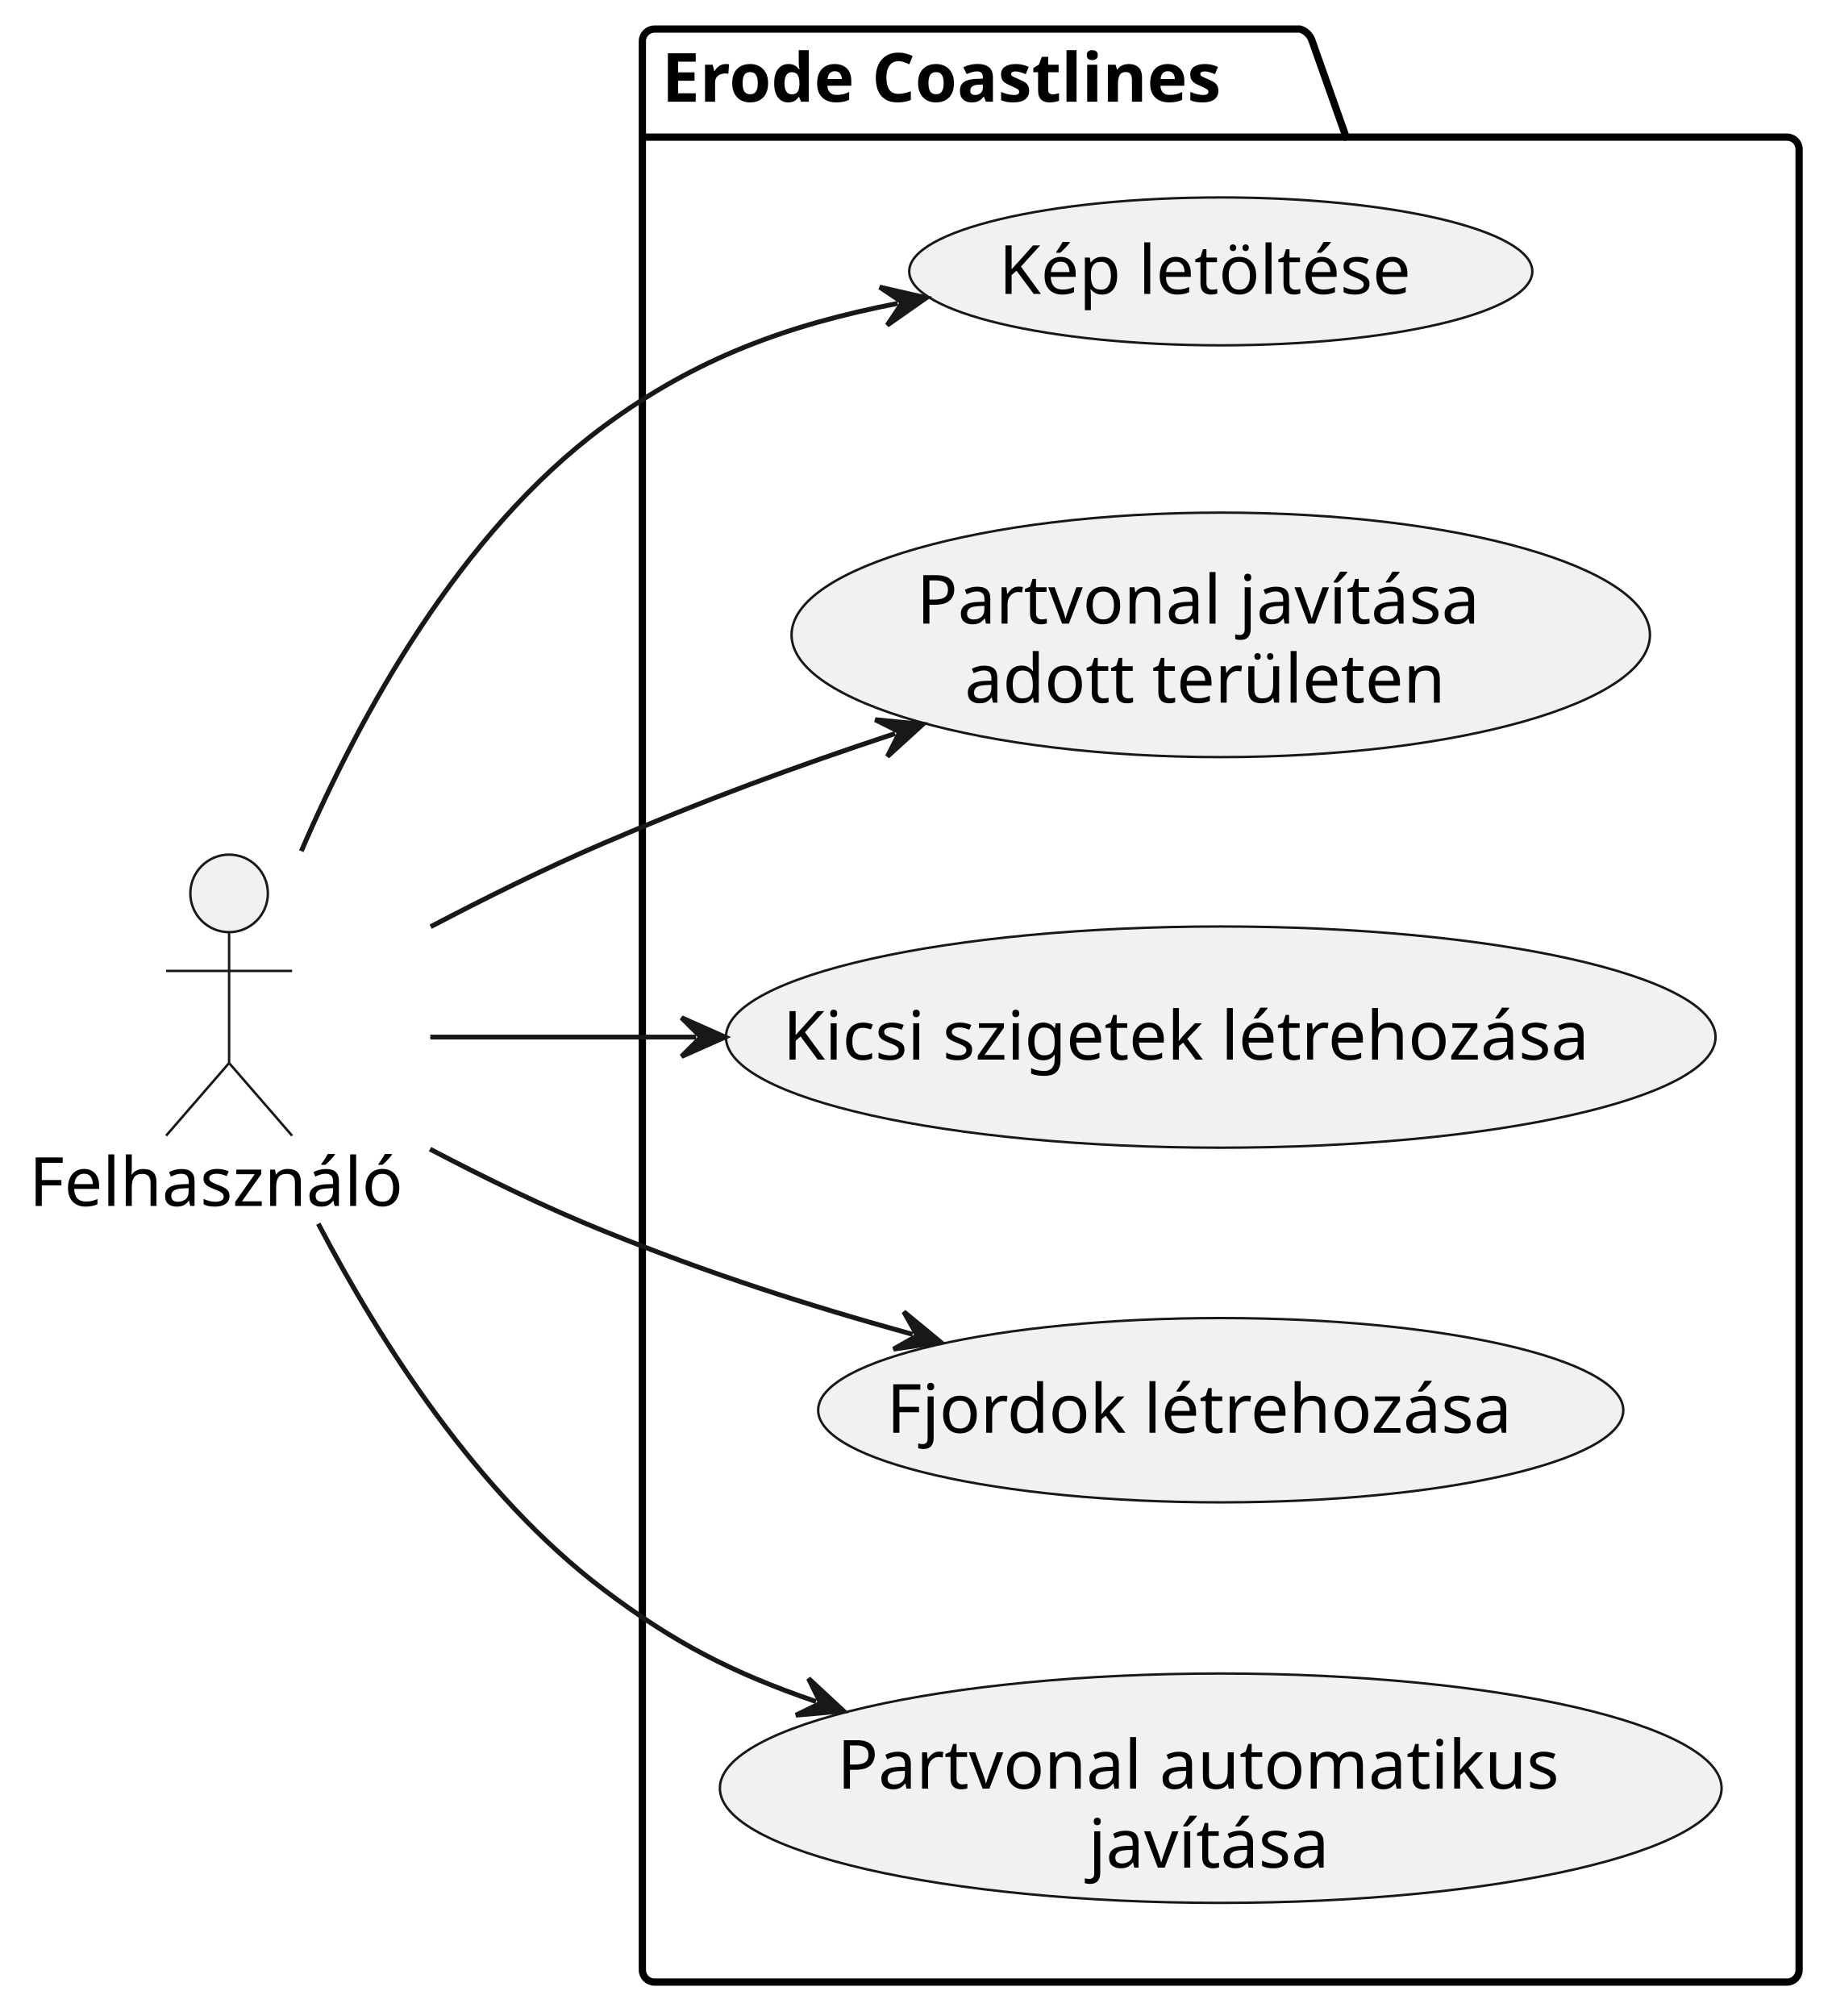
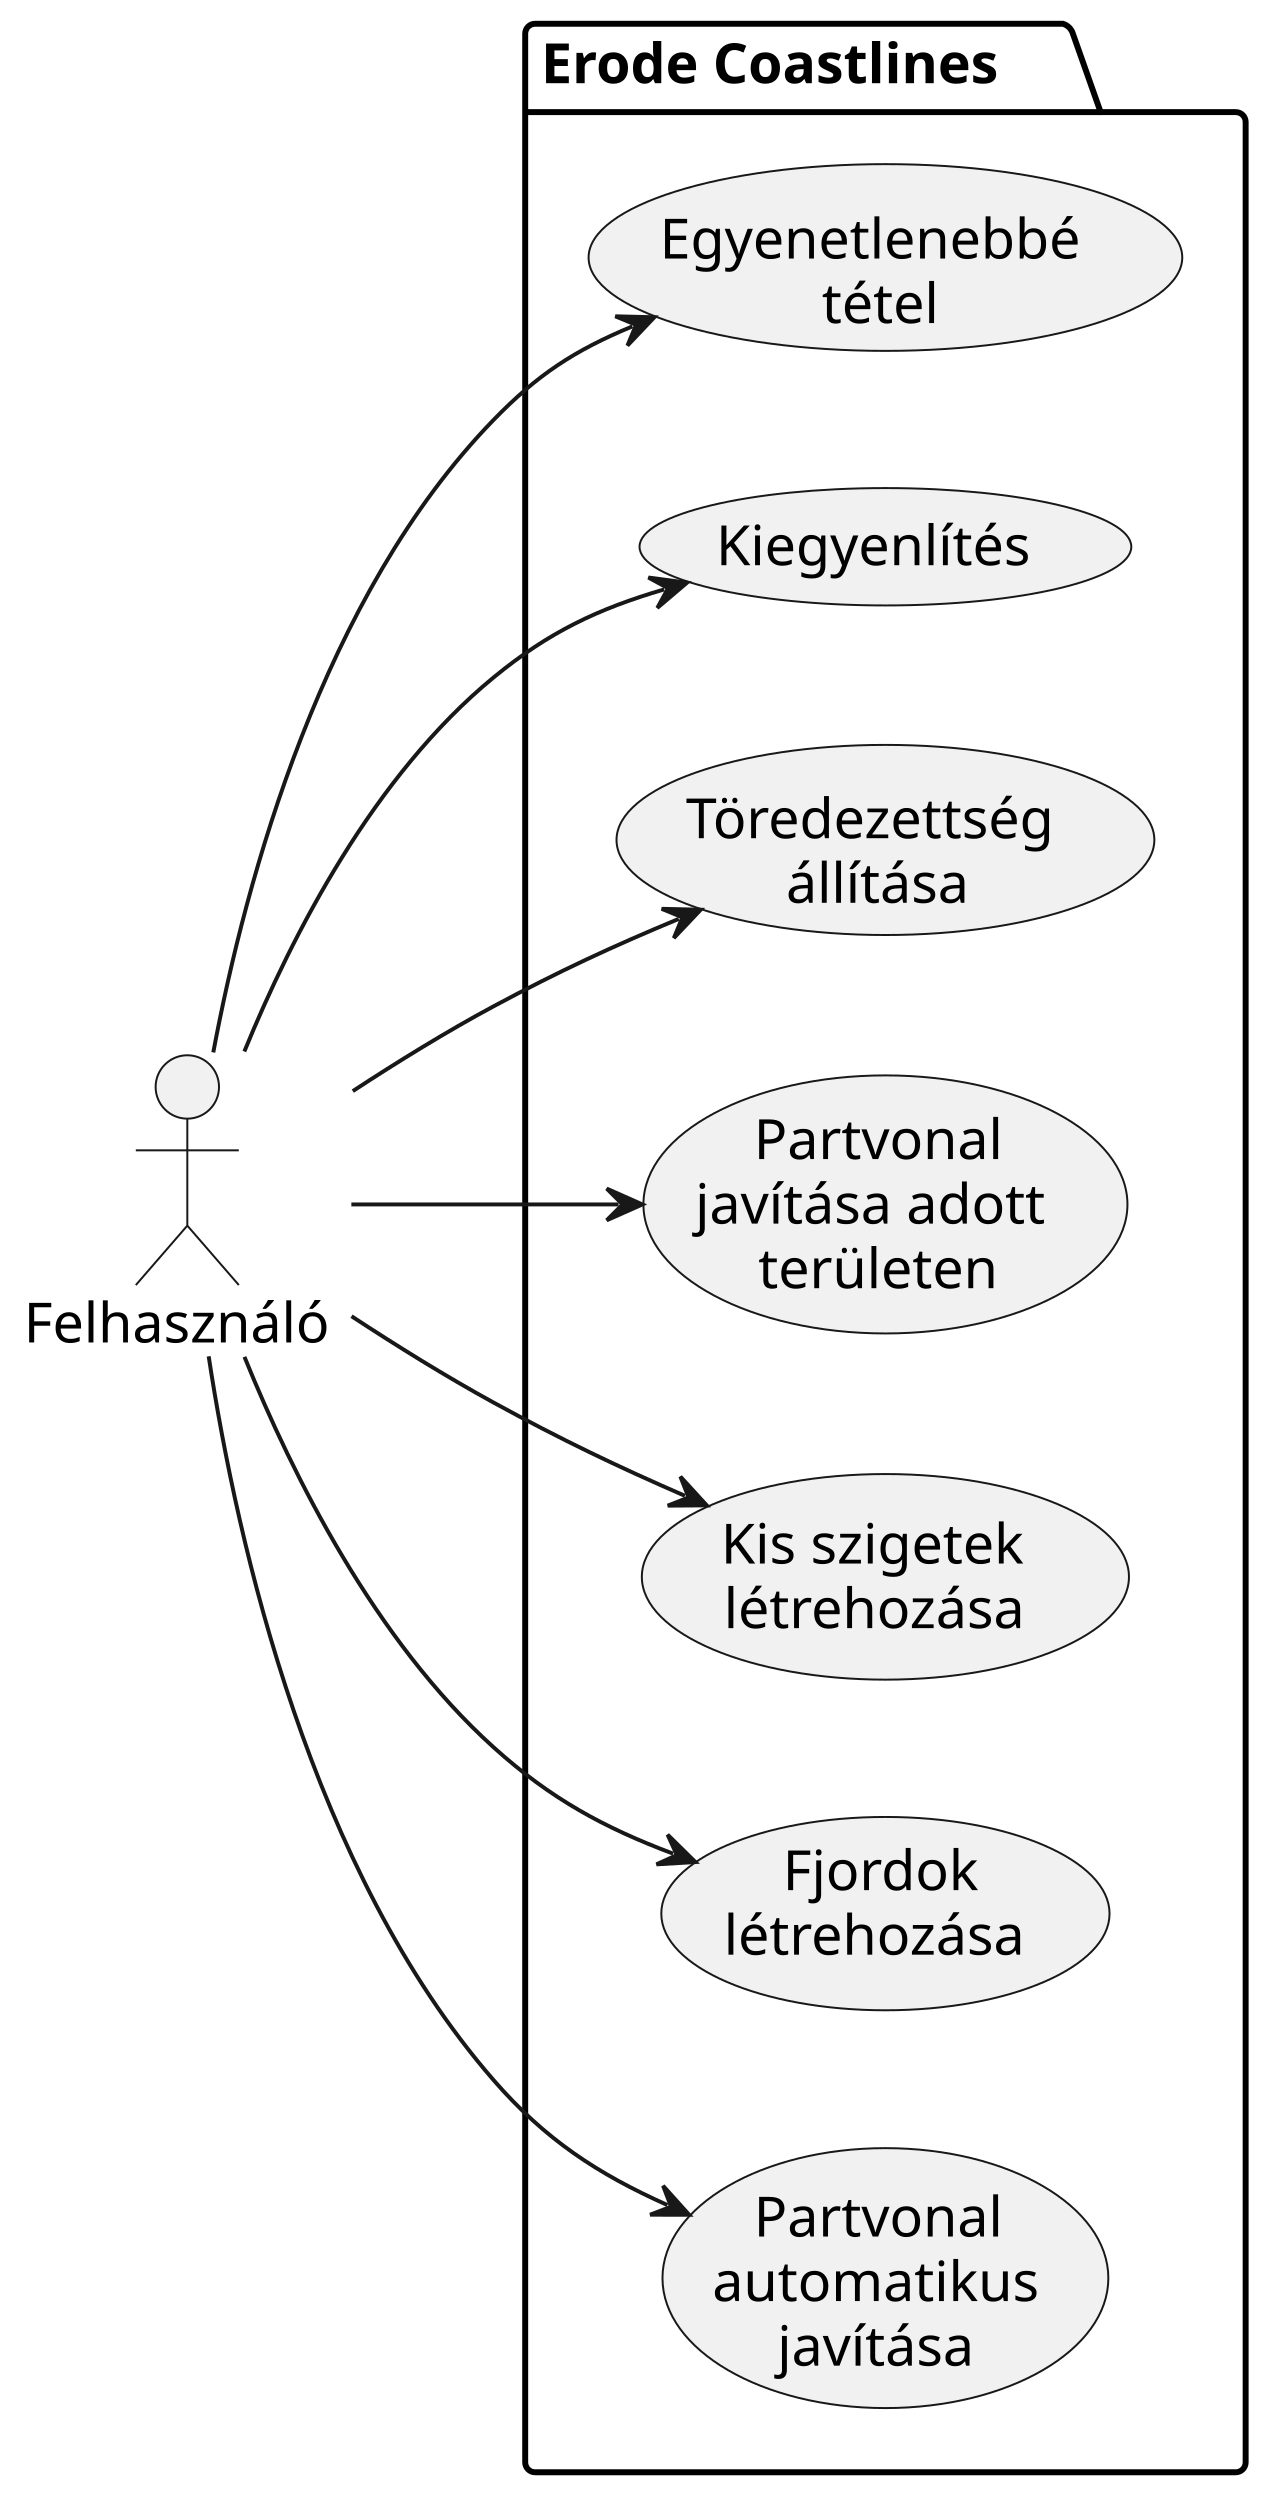
- <svg xmlns="http://www.w3.org/2000/svg" contentStyleType="text/css" data-diagram-type="DESCRIPTION" height="416px" preserveAspectRatio="none" style="width:378px;height:416px;background:#FFFFFF;" version="1.1" viewBox="0 0 378 416" width="378px" zoomAndPan="magnify">
+ <svg xmlns="http://www.w3.org/2000/svg" contentStyleType="text/css" data-diagram-type="DESCRIPTION" height="631px" preserveAspectRatio="none" style="width:321px;height:631px;background:#FFFFFF;" version="1.1" viewBox="0 0 321 631" width="321px" zoomAndPan="magnify">
  <defs />
  <g>
    <g class="cluster" data-entity="ErodeCoastlines" data-source-line="4" data-uid="ent0002" id="cluster_ErodeCoastlines">
-       <path d="M135.06,6 L268.294,6 A3.75,3.75 0 0 1 270.794,8.5 L277.794,28.297 L368.77,28.297 A2.5,2.5 0 0 1 371.27,30.797 L371.27,406.5 A2.5,2.5 0 0 1 368.77,409 L135.06,409 A2.5,2.5 0 0 1 132.56,406.5 L132.56,8.5 A2.5,2.5 0 0 1 135.06,6" fill="none" style="stroke:#000000;stroke-width:1.5;" />
+       <path d="M135.06,6 L268.294,6 A3.75,3.75 0 0 1 270.794,8.5 L277.794,28.297 L311.9,28.297 A2.5,2.5 0 0 1 314.4,30.797 L314.4,621.5 A2.5,2.5 0 0 1 311.9,624 L135.06,624 A2.5,2.5 0 0 1 132.56,621.5 L132.56,8.5 A2.5,2.5 0 0 1 135.06,6" fill="none" style="stroke:#000000;stroke-width:1.5;" />
      <line style="stroke:#000000;stroke-width:1.5;" x1="132.56" x2="277.794" y1="28.297" y2="28.297" />
      <text fill="#000000" font-family="sans-serif" font-size="14" font-weight="bold" lengthAdjust="spacing" textLength="132.234" x="136.56" y="20.995">Erode Coastlines</text>
    </g>
    <g class="entity" data-entity="E1" data-source-line="5" data-uid="ent0003" id="entity_E1">
-       <ellipse cx="251.918" cy="368.995" fill="#F1F1F1" rx="103.358" ry="23.665" style="stroke:#181818;stroke-width:0.5;" />
-       <text fill="#000000" font-family="sans-serif" font-size="14" lengthAdjust="spacing" textLength="158.286" x="172.775" y="369.085">Partvonal automatikus</text>
-       <text fill="#000000" font-family="sans-serif" font-size="14" lengthAdjust="spacing" textLength="54.585" x="224.626" y="385.382">javítása</text>
+       <ellipse cx="223.478" cy="574.995" fill="#F1F1F1" rx="56.268" ry="32.805" style="stroke:#181818;stroke-width:0.5;" />
+       <text fill="#000000" font-family="sans-serif" font-size="14" lengthAdjust="spacing" textLength="66.459" x="190.248" y="564.497">Partvonal</text>
+       <text fill="#000000" font-family="sans-serif" font-size="14" lengthAdjust="spacing" textLength="87.377" x="179.789" y="580.794">automatikus</text>
+       <text fill="#000000" font-family="sans-serif" font-size="14" lengthAdjust="spacing" textLength="54.585" x="196.185" y="597.091">javítása</text>
    </g>
    <g class="entity" data-entity="E2" data-source-line="6" data-uid="ent0004" id="entity_E2">
-       <ellipse cx="251.916" cy="290.995" fill="#F1F1F1" rx="83.076" ry="19.015" style="stroke:#181818;stroke-width:0.5;" />
-       <text fill="#000000" font-family="sans-serif" font-size="14" lengthAdjust="spacing" textLength="137.874" x="182.979" y="295.644">Fjordok létrehozása</text>
+       <ellipse cx="223.48" cy="482.998" fill="#F1F1F1" rx="56.57" ry="24.398" style="stroke:#181818;stroke-width:0.5;" />
+       <text fill="#000000" font-family="sans-serif" font-size="14" lengthAdjust="spacing" textLength="51.823" x="197.568" y="477.067">Fjordok</text>
+       <text fill="#000000" font-family="sans-serif" font-size="14" lengthAdjust="spacing" textLength="81.601" x="182.68" y="493.363">létrehozása</text>
    </g>
    <g class="entity" data-entity="E3" data-source-line="7" data-uid="ent0005" id="entity_E3">
-       <ellipse cx="251.919" cy="214.002" fill="#F1F1F1" rx="102.109" ry="22.822" style="stroke:#181818;stroke-width:0.5;" />
-       <text fill="#000000" font-family="sans-serif" font-size="14" lengthAdjust="spacing" textLength="180.694" x="161.571" y="218.65">Kicsi szigetek létrehozása</text>
+       <ellipse cx="223.475" cy="397.997" fill="#F1F1F1" rx="61.475" ry="25.947" style="stroke:#181818;stroke-width:0.5;" />
+       <text fill="#000000" font-family="sans-serif" font-size="14" lengthAdjust="spacing" textLength="83.057" x="181.947" y="394.639">Kis szigetek</text>
+       <text fill="#000000" font-family="sans-serif" font-size="14" lengthAdjust="spacing" textLength="81.601" x="182.675" y="410.936">létrehozása</text>
    </g>
    <g class="entity" data-entity="E4" data-source-line="8" data-uid="ent0006" id="entity_E4">
-       <ellipse cx="251.921" cy="131.005" fill="#F1F1F1" rx="88.571" ry="25.225" style="stroke:#181818;stroke-width:0.5;" />
-       <text fill="#000000" font-family="sans-serif" font-size="14" lengthAdjust="spacing" textLength="125.494" x="189.174" y="128.69">Partvonal javítása</text>
-       <text fill="#000000" font-family="sans-serif" font-size="14" lengthAdjust="spacing" textLength="105.67" x="199.086" y="144.987">adott területen</text>
+       <ellipse cx="223.484" cy="303.997" fill="#F1F1F1" rx="61.084" ry="32.567" style="stroke:#181818;stroke-width:0.5;" />
+       <text fill="#000000" font-family="sans-serif" font-size="14" lengthAdjust="spacing" textLength="66.459" x="190.255" y="292.543">Partvonal</text>
+       <text fill="#000000" font-family="sans-serif" font-size="14" lengthAdjust="spacing" textLength="96.045" x="175.462" y="308.84">javítása adott</text>
+       <text fill="#000000" font-family="sans-serif" font-size="14" lengthAdjust="spacing" textLength="64.21" x="191.379" y="325.137">területen</text>
    </g>
    <g class="entity" data-entity="E5" data-source-line="9" data-uid="ent0007" id="entity_E5">
-       <ellipse cx="251.924" cy="55.999" fill="#F1F1F1" rx="64.294" ry="15.259" style="stroke:#181818;stroke-width:0.5;" />
-       <text fill="#000000" font-family="sans-serif" font-size="14" lengthAdjust="spacing" textLength="91.588" x="206.131" y="60.647">Kép letöltése</text>
+       <ellipse cx="223.484" cy="212.004" fill="#F1F1F1" rx="67.874" ry="23.994" style="stroke:#181818;stroke-width:0.5;" />
+       <text fill="#000000" font-family="sans-serif" font-size="14" lengthAdjust="spacing" textLength="100.721" x="173.124" y="211.566">Töredezettség</text>
+       <text fill="#000000" font-family="sans-serif" font-size="14" lengthAdjust="spacing" textLength="50.19" x="198.39" y="227.863">állítása</text>
    </g>
-     <g class="entity" data-entity="User3" data-source-line="12" data-uid="ent0008" id="entity_User3">
-       <ellipse cx="47.279" cy="184.35" fill="#F1F1F1" rx="8" ry="8" style="stroke:#181818;stroke-width:0.5;" />
-       <path d="M47.279,192.35 L47.279,219.35 M34.279,200.35 L60.279,200.35 M47.279,219.35 L34.279,234.35 M47.279,219.35 L60.279,234.35" fill="none" style="stroke:#181818;stroke-width:0.5;" />
-       <text fill="#000000" font-family="sans-serif" font-size="14" lengthAdjust="spacing" textLength="82.558" x="6" y="248.845">Felhasználó</text>
+     <g class="entity" data-entity="E6" data-source-line="10" data-uid="ent0008" id="entity_E6">
+       <ellipse cx="223.481" cy="138.002" fill="#F1F1F1" rx="62.061" ry="14.812" style="stroke:#181818;stroke-width:0.5;" />
+       <text fill="#000000" font-family="sans-serif" font-size="14" lengthAdjust="spacing" textLength="85.518" x="180.722" y="142.651">Kiegyenlítés</text>
    </g>
-     <g class="link" data-entity-1="User3" data-entity-2="E1" data-source-line="14" data-uid="lnk9" id="link_User3_E1">
-       <path d="M65.68,252.51 C78.67,277.29 98.63,308.39 124.56,328 C139.09,338.99 151.014,345.154 168.394,351.114" fill="none" id="User3-to-E1" style="stroke:#181818;stroke-width:1;" />
-       <polygon fill="#181818" points="174.07,353.06,166.854,346.357,169.34,351.438,164.259,353.924,174.07,353.06" style="stroke:#181818;stroke-width:1;" />
+     <g class="entity" data-entity="E7" data-source-line="11" data-uid="ent0009" id="entity_E7">
+       <ellipse cx="223.482" cy="64.996" fill="#F1F1F1" rx="74.922" ry="23.567" style="stroke:#181818;stroke-width:0.5;" />
+       <text fill="#000000" font-family="sans-serif" font-size="14" lengthAdjust="spacing" textLength="113.982" x="166.491" y="65.248">Egyenetlenebbé</text>
+       <text fill="#000000" font-family="sans-serif" font-size="14" lengthAdjust="spacing" textLength="32.095" x="207.435" y="81.545">tétel</text>
    </g>
-     <g class="link" data-entity-1="User3" data-entity-2="E2" data-source-line="15" data-uid="lnk10" id="link_User3_E2">
-       <path d="M88.74,237.12 C100.11,243.09 112.63,249.18 124.56,254 C146.81,262.99 166.289,269.225 188.339,275.345" fill="none" id="User3-to-E2" style="stroke:#181818;stroke-width:1;" />
-       <polygon fill="#181818" points="194.12,276.95,186.518,270.689,189.302,275.613,184.378,278.397,194.12,276.95" style="stroke:#181818;stroke-width:1;" />
+     <g class="entity" data-entity="User3" data-source-line="15" data-uid="ent0010" id="entity_User3">
+       <ellipse cx="47.279" cy="274.35" fill="#F1F1F1" rx="8" ry="8" style="stroke:#181818;stroke-width:0.5;" />
+       <path d="M47.279,282.35 L47.279,309.35 M34.279,290.35 L60.279,290.35 M47.279,309.35 L34.279,324.35 M47.279,309.35 L60.279,324.35" fill="none" style="stroke:#181818;stroke-width:0.5;" />
+       <text fill="#000000" font-family="sans-serif" font-size="14" lengthAdjust="spacing" textLength="82.558" x="6" y="338.845">Felhasználó</text>
    </g>
-     <g class="link" data-entity-1="User3" data-entity-2="E3" data-source-line="16" data-uid="lnk11" id="link_User3_E3">
-       <path d="M88.8,214 C106.47,214 122.06,214 143.64,214" fill="none" id="User3-to-E3" style="stroke:#181818;stroke-width:1;" />
-       <polygon fill="#181818" points="149.64,214,140.64,210,144.64,214,140.64,218,149.64,214" style="stroke:#181818;stroke-width:1;" />
+     <g class="link" data-entity-1="User3" data-entity-2="E1" data-source-line="17" data-uid="lnk11" id="link_User3_E1">
+       <path d="M52.67,342.33 C59.96,390.18 78.63,472.16 124.56,525 C137.64,540.06 150.882,548.701 168.463,556.561" fill="none" id="User3-to-E1" style="stroke:#181818;stroke-width:1;" />
+       <polygon fill="#181818" points="173.94,559.01,167.357,551.685,169.375,556.969,164.091,558.988,173.94,559.01" style="stroke:#181818;stroke-width:1;" />
    </g>
-     <g class="link" data-entity-1="User3" data-entity-2="E4" data-source-line="17" data-uid="lnk12" id="link_User3_E4">
-       <path d="M88.88,191.22 C100.25,185.25 112.74,179.07 124.56,174 C145.64,164.95 163.615,158.358 184.725,151.358" fill="none" id="User3-to-E4" style="stroke:#181818;stroke-width:1;" />
-       <polygon fill="#181818" points="190.42,149.47,180.618,148.506,185.674,151.044,183.136,156.099,190.42,149.47" style="stroke:#181818;stroke-width:1;" />
+     <g class="link" data-entity-1="User3" data-entity-2="E2" data-source-line="18" data-uid="lnk12" id="link_User3_E2">
+       <path d="M61.7,342.47 C73.96,372.72 94.74,414.1 124.56,441 C138.98,454.01 152.424,461.299 169.904,467.869" fill="none" id="User3-to-E2" style="stroke:#181818;stroke-width:1;" />
+       <polygon fill="#181818" points="175.52,469.98,168.503,463.069,170.84,468.221,165.688,470.558,175.52,469.98" style="stroke:#181818;stroke-width:1;" />
    </g>
-     <g class="link" data-entity-1="User3" data-entity-2="E5" data-source-line="18" data-uid="lnk13" id="link_User3_E5">
-       <path d="M62.18,175.63 C74.38,147.3 94.86,109.98 124.56,88 C143.75,73.8 162.691,67.011 185.261,62.601" fill="none" id="User3-to-E5" style="stroke:#181818;stroke-width:1;" />
-       <polygon fill="#181818" points="191.15,61.45,181.55,59.25,186.243,62.409,183.084,67.102,191.15,61.45" style="stroke:#181818;stroke-width:1;" />
+     <g class="link" data-entity-1="User3" data-entity-2="E3" data-source-line="19" data-uid="lnk13" id="link_User3_E3">
+       <path d="M88.72,332.21 C100.09,339.67 112.62,347.46 124.56,354 C141.72,363.4 155.779,370.103 172.879,377.553" fill="none" id="User3-to-E3" style="stroke:#181818;stroke-width:1;" />
+       <polygon fill="#181818" points="178.38,379.95,171.727,372.688,173.796,377.953,168.531,380.022,178.38,379.95" style="stroke:#181818;stroke-width:1;" />
+     </g>
+     <g class="link" data-entity-1="User3" data-entity-2="E4" data-source-line="20" data-uid="lnk14" id="link_User3_E4">
+       <path d="M88.68,304 C110.49,304 131.85,304 156.13,304" fill="none" id="User3-to-E4" style="stroke:#181818;stroke-width:1;" />
+       <polygon fill="#181818" points="162.13,304,153.13,300,157.13,304,153.13,308,162.13,304" style="stroke:#181818;stroke-width:1;" />
+     </g>
+     <g class="link" data-entity-1="User3" data-entity-2="E5" data-source-line="21" data-uid="lnk15" id="link_User3_E5">
+       <path d="M89.04,275.4 C100.31,268.02 112.7,260.37 124.56,254 C141.18,245.08 154.56,238.895 171.31,231.925" fill="none" id="User3-to-E5" style="stroke:#181818;stroke-width:1;" />
+       <polygon fill="#181818" points="176.85,229.62,167.004,229.385,172.234,231.541,170.077,236.771,176.85,229.62" style="stroke:#181818;stroke-width:1;" />
+     </g>
+     <g class="link" data-entity-1="User3" data-entity-2="E6" data-source-line="22" data-uid="lnk16" id="link_User3_E6">
+       <path d="M61.67,265.4 C73.8,235.73 94.42,195.75 124.56,171 C138.49,159.56 150.823,153.7 167.653,148.76" fill="none" id="User3-to-E6" style="stroke:#181818;stroke-width:1;" />
+       <polygon fill="#181818" points="173.41,147.07,163.648,145.767,168.612,148.478,165.901,153.443,173.41,147.07" style="stroke:#181818;stroke-width:1;" />
+     </g>
+     <g class="link" data-entity-1="User3" data-entity-2="E7" data-source-line="23" data-uid="lnk17" id="link_User3_E7">
+       <path d="M53.83,265.63 C62.06,221.79 81.43,150.39 124.56,106 C135.67,94.57 144.908,88.48 159.608,82.38" fill="none" id="User3-to-E7" style="stroke:#181818;stroke-width:1;" />
+       <polygon fill="#181818" points="165.15,80.08,155.304,79.835,160.532,81.996,158.37,87.224,165.15,80.08" style="stroke:#181818;stroke-width:1;" />
    </g>
  </g>
</svg>
